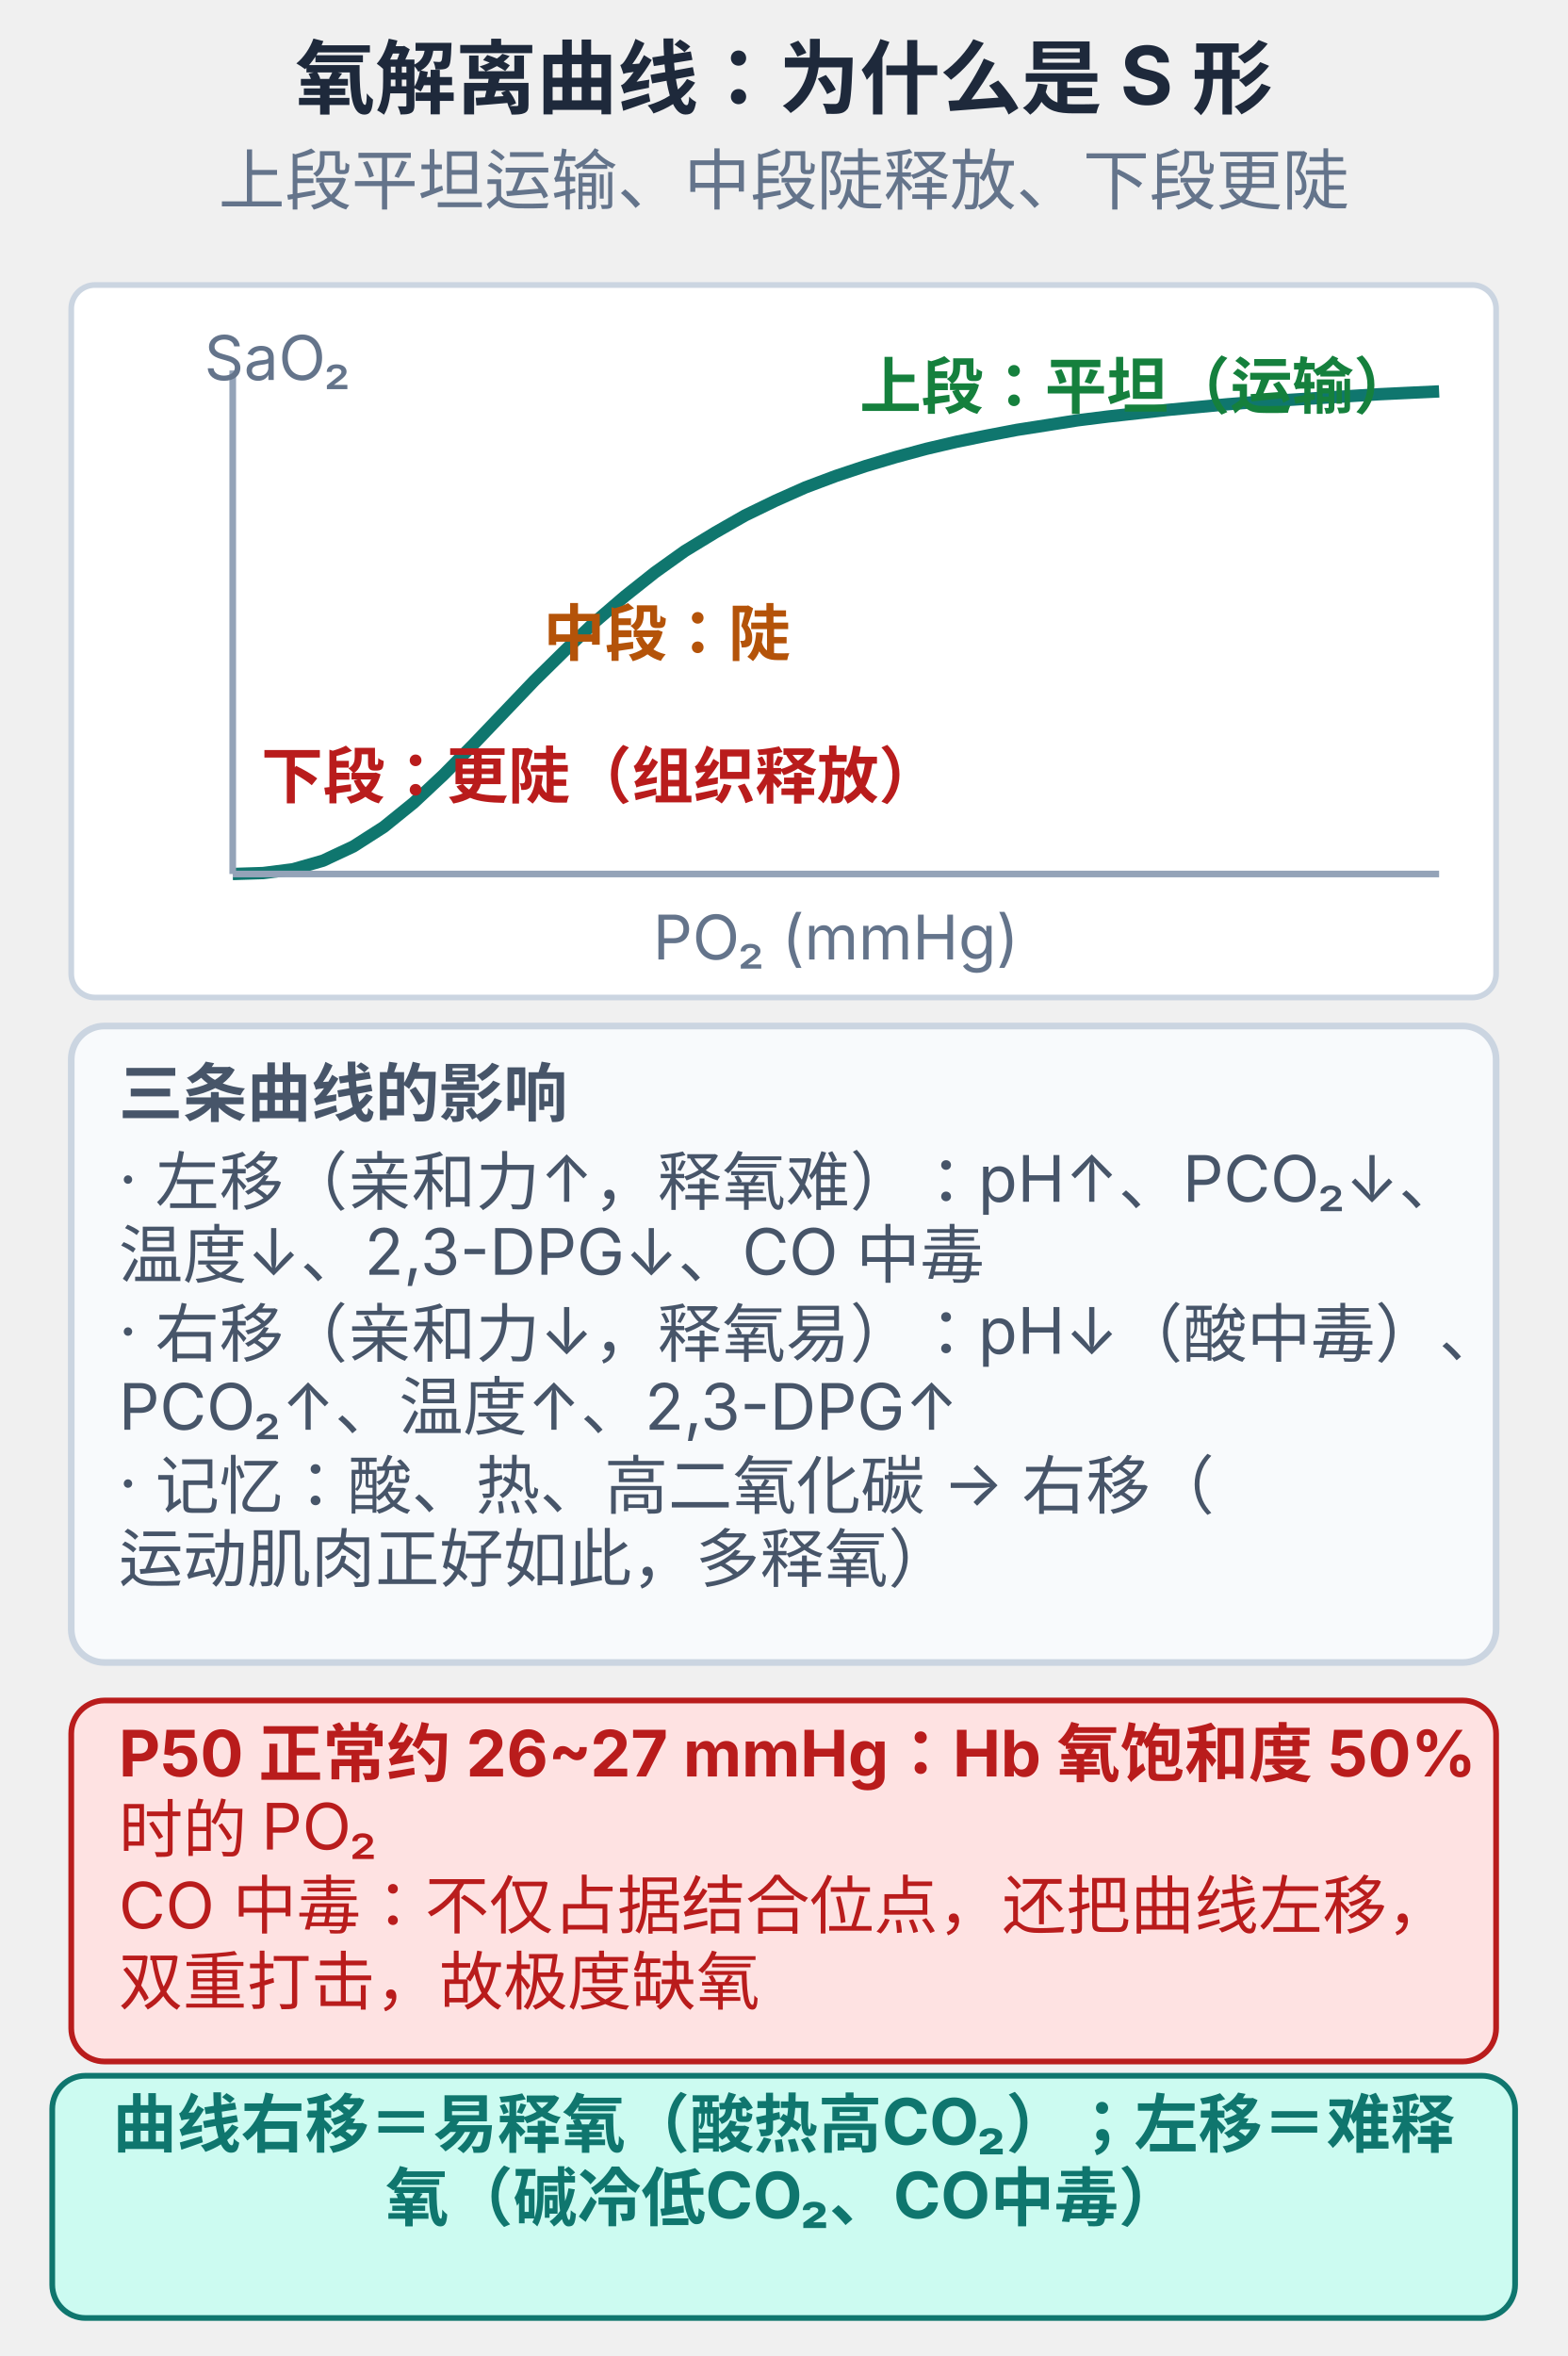
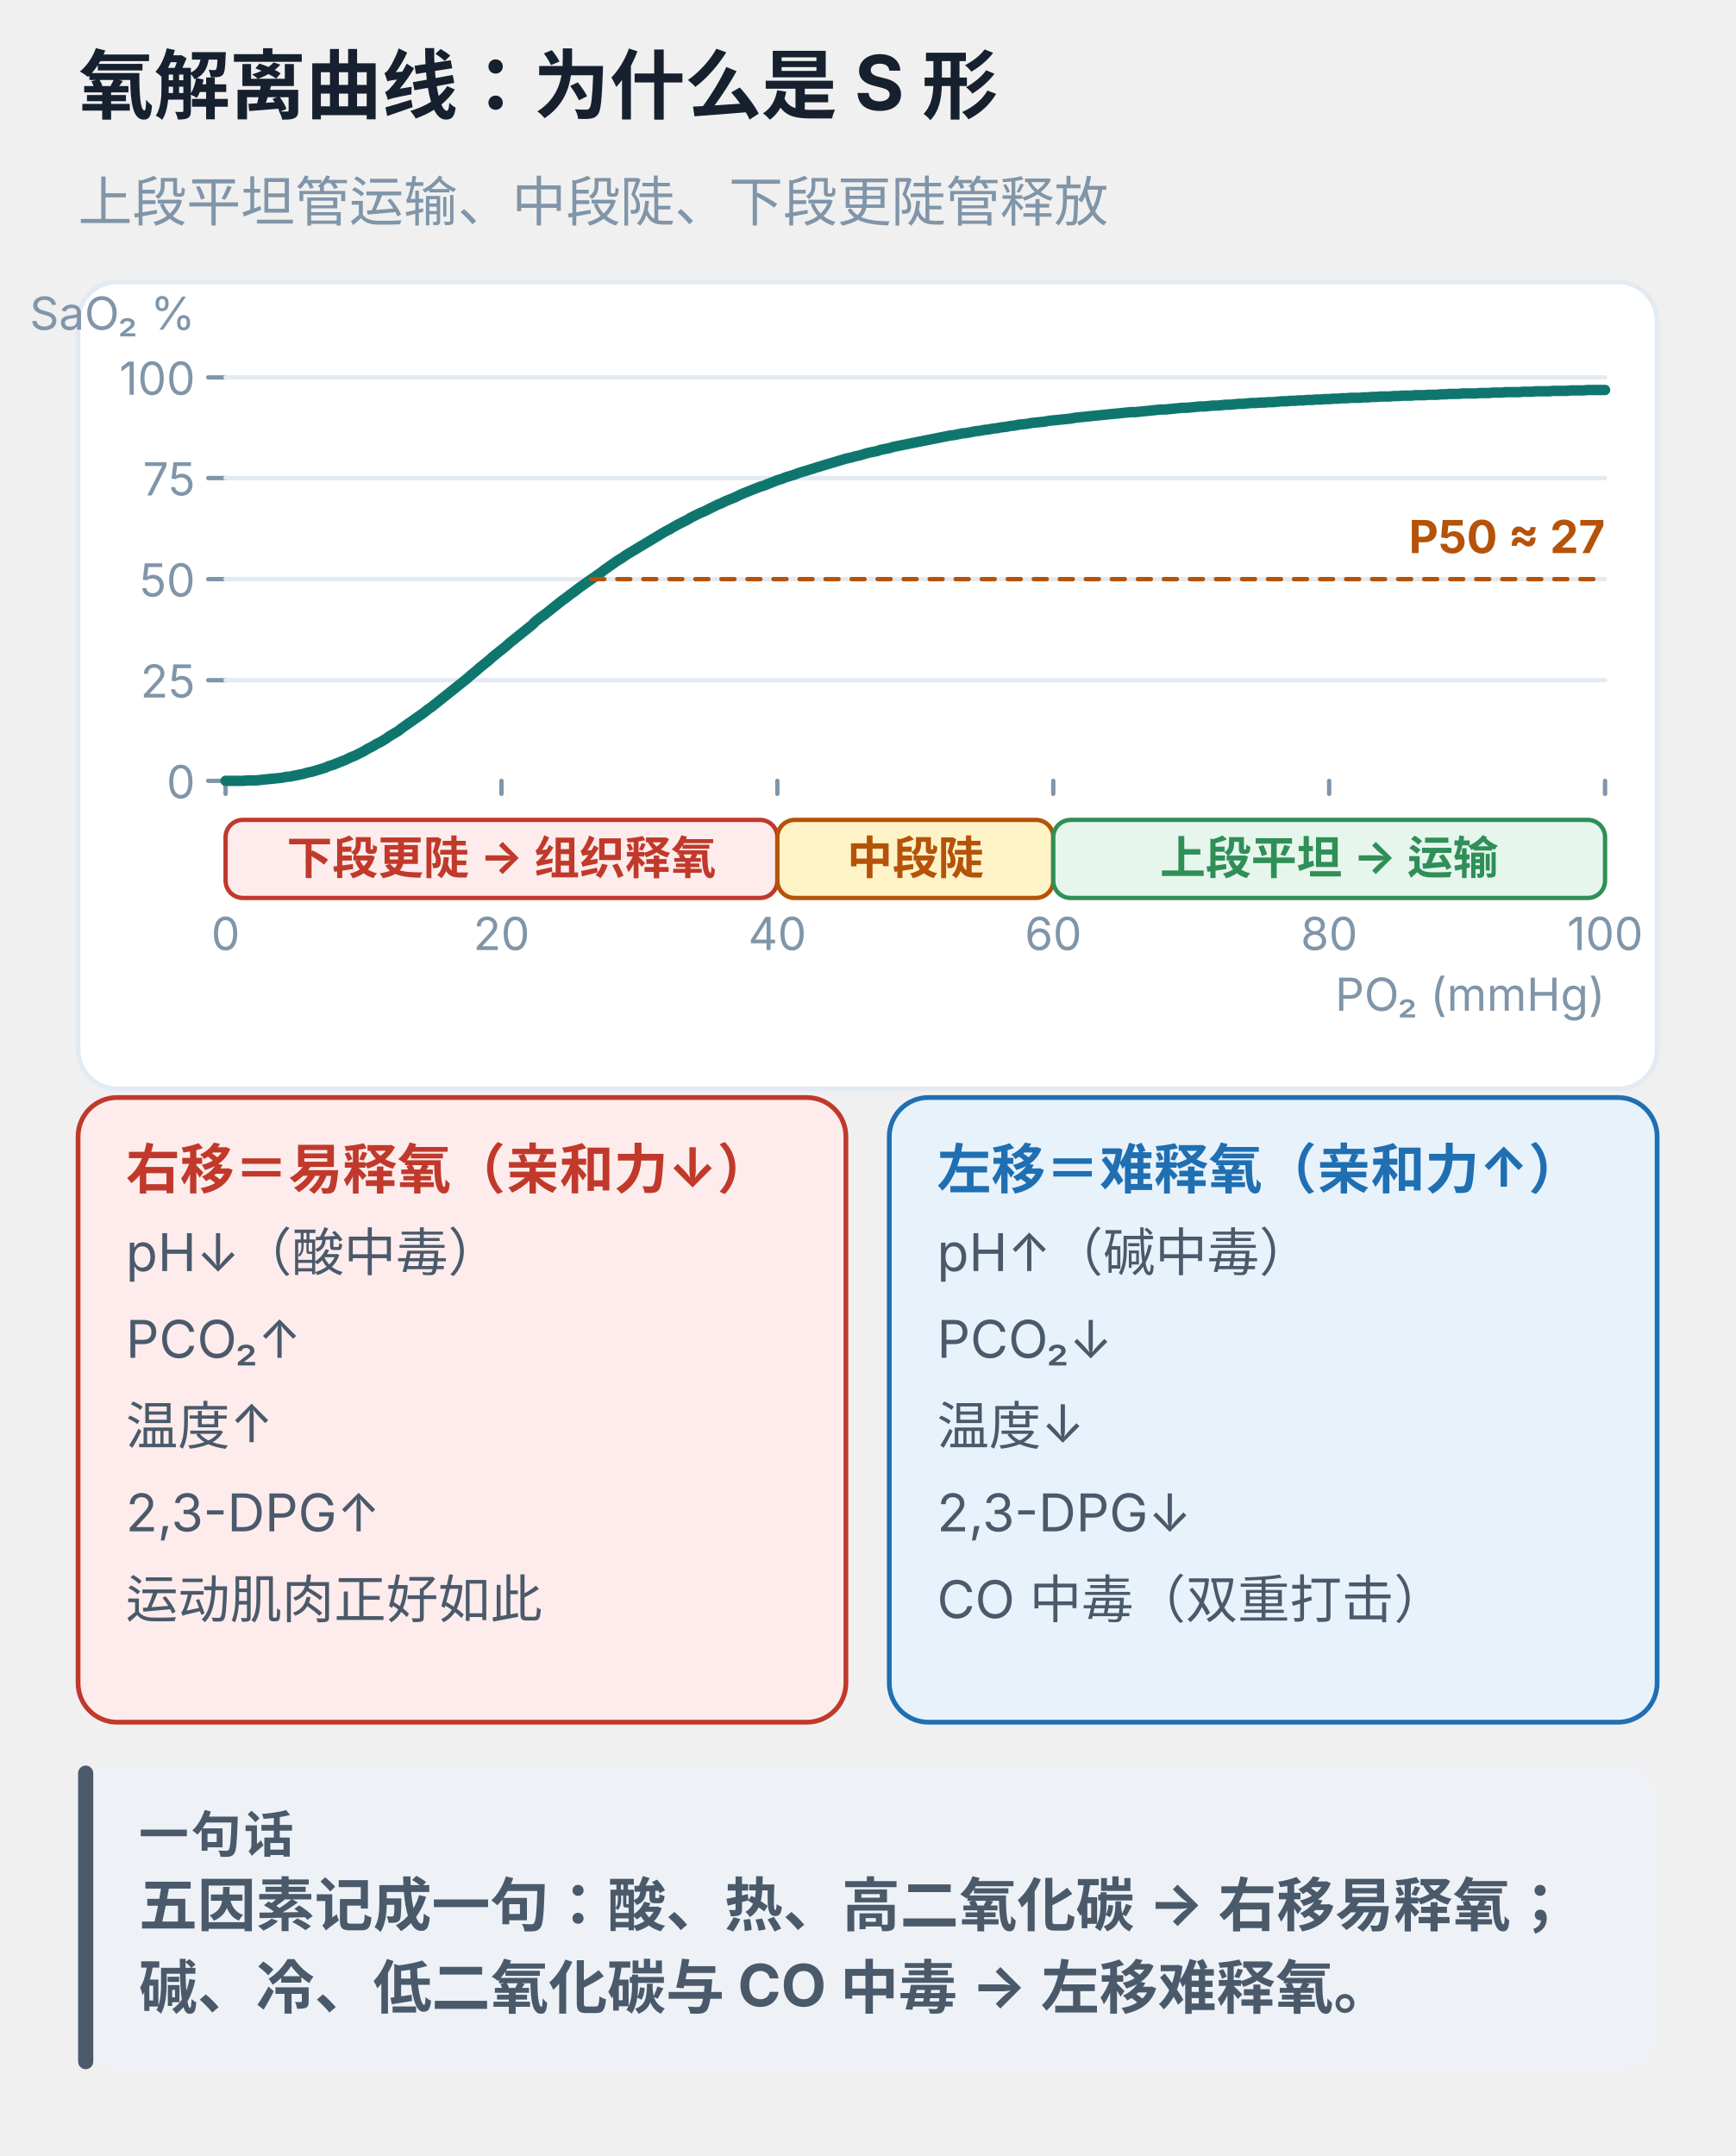
- <svg xmlns="http://www.w3.org/2000/svg" viewBox="0 0 330 496" width="100%" style="max-width:330px;display:block;margin:0 auto;background:#ffffff;border-radius:10px" role="img">
-   <text x="165.0" y="22.6" text-anchor="middle" font-size="17" font-weight="700" fill="#1e293b" font-family="-apple-system,'PingFang SC','Microsoft YaHei',sans-serif">氧解离曲线：为什么是 S 形</text>
-   <text x="165.0" y="43.0" text-anchor="middle" font-size="14" font-weight="400" fill="#64748b" font-family="-apple-system,'PingFang SC','Microsoft YaHei',sans-serif">上段平坦运输、中段陡释放、下段更陡</text>
-   <rect x="15.0" y="60.0" width="300.0" height="150.0" rx="5" fill="#ffffff" stroke="#cbd5e1" stroke-width="1.2" />
-   <polyline points="49.0,184.0 55.4,183.8 61.7,183.0 68.0,181.2 74.4,178.2 80.8,174.1 87.1,169.0 93.4,163.1 99.8,156.6 106.2,149.9 112.5,143.3 118.9,137.0 125.2,131.0 131.6,125.5 137.9,120.5 144.2,116.0 150.6,112.1 156.9,108.5 163.3,105.4 169.6,102.6 176.0,100.2 182.3,98.1 188.7,96.2 195.0,94.5 201.4,93.0 207.8,91.7 214.1,90.5 220.5,89.5 226.8,88.5 233.2,87.7 239.5,87.0 245.8,86.3 252.2,85.7 258.5,85.1 264.9,84.6 271.2,84.2 277.6,83.8 284.0,83.4 290.3,83.0 296.6,82.7 303.0,82.4" fill="none" stroke="#0f766e" stroke-width="2.6" stroke-linejoin="round" />
-   <line x1="49" y1="184" x2="303" y2="184" stroke="#94a3b8" stroke-width="1.4" />
-   <line x1="49" y1="184" x2="49" y2="78" stroke="#94a3b8" stroke-width="1.4" />
-   <text x="176.0" y="202.0" text-anchor="middle" font-size="13" font-weight="400" fill="#64748b" font-family="-apple-system,'PingFang SC','Microsoft YaHei',sans-serif">PO₂ (mmHg)</text>
-   <text x="43.0" y="80.0" text-anchor="start" font-size="13" font-weight="400" fill="#64748b" font-family="-apple-system,'PingFang SC','Microsoft YaHei',sans-serif">SaO₂</text>
-   <text x="239.5" y="86.0" text-anchor="middle" font-size="13" font-weight="700" fill="#15803d" font-family="-apple-system,'PingFang SC','Microsoft YaHei',sans-serif">上段：平坦（运输）</text>
-   <text x="140.4" y="138.0" text-anchor="middle" font-size="13" font-weight="700" fill="#b45309" font-family="-apple-system,'PingFang SC','Microsoft YaHei',sans-serif">中段：陡</text>
-   <text x="55.0" y="168.0" text-anchor="start" font-size="13" font-weight="700" fill="#b91c1c" font-family="-apple-system,'PingFang SC','Microsoft YaHei',sans-serif">下段：更陡（组织释放）</text>
-   <rect x="15.0" y="216.0" width="300.0" height="134.0" rx="7" fill="#f8fafc" stroke="#cbd5e1" stroke-width="1.4" />
-   <text x="25.0" y="235.0" text-anchor="start" font-size="13.5" font-weight="700" fill="#475569" font-family="-apple-system,'PingFang SC','Microsoft YaHei',sans-serif">三条曲线的影响</text>
-   <text x="25.0" y="253.0" text-anchor="start" font-size="13.5" font-weight="400" fill="#475569" font-family="-apple-system,'PingFang SC','Microsoft YaHei',sans-serif">· 左移（亲和力↑，释氧难）：pH↑、PCO₂↓、</text>
-   <text x="25.0" y="269.0" text-anchor="start" font-size="13.5" font-weight="400" fill="#475569" font-family="-apple-system,'PingFang SC','Microsoft YaHei',sans-serif">温度↓、2,3-DPG↓、CO 中毒</text>
-   <text x="25.0" y="285.0" text-anchor="start" font-size="13.5" font-weight="400" fill="#475569" font-family="-apple-system,'PingFang SC','Microsoft YaHei',sans-serif">· 右移（亲和力↓，释氧易）：pH↓（酸中毒）、</text>
-   <text x="25.0" y="301.0" text-anchor="start" font-size="13.5" font-weight="400" fill="#475569" font-family="-apple-system,'PingFang SC','Microsoft YaHei',sans-serif">PCO₂↑、温度↑、2,3-DPG↑</text>
-   <text x="25.0" y="317.0" text-anchor="start" font-size="13.5" font-weight="400" fill="#475569" font-family="-apple-system,'PingFang SC','Microsoft YaHei',sans-serif">· 记忆：酸、热、高二氧化碳 → 右移（</text>
-   <text x="25.0" y="333.0" text-anchor="start" font-size="13.5" font-weight="400" fill="#475569" font-family="-apple-system,'PingFang SC','Microsoft YaHei',sans-serif">运动肌肉正好如此，多释氧）</text>
-   <rect x="15.0" y="358.0" width="300.0" height="76.0" rx="7" fill="#fee2e2" stroke="#b91c1c" stroke-width="1.2" />
-   <text x="25.0" y="374.0" text-anchor="start" font-size="13.5" font-weight="700" fill="#b91c1c" font-family="-apple-system,'PingFang SC','Microsoft YaHei',sans-serif">P50 正常约 26~27 mmHg：Hb 氧饱和度 50%</text>
-   <text x="25.0" y="390.0" text-anchor="start" font-size="13.5" font-weight="400" fill="#b91c1c" font-family="-apple-system,'PingFang SC','Microsoft YaHei',sans-serif"> 时的 PO₂</text>
-   <text x="25.0" y="406.0" text-anchor="start" font-size="13.5" font-weight="400" fill="#b91c1c" font-family="-apple-system,'PingFang SC','Microsoft YaHei',sans-serif">CO 中毒：不仅占据结合位点，还把曲线左移，</text>
-   <text x="25.0" y="422.0" text-anchor="start" font-size="13.5" font-weight="400" fill="#b91c1c" font-family="-apple-system,'PingFang SC','Microsoft YaHei',sans-serif">双重打击，故极度缺氧</text>
-   <rect x="11.0" y="437.0" width="308.0" height="51.0" rx="7" fill="#ccfbf1" stroke="#0f766e" stroke-width="1.2" />
-   <text x="165.0" y="452.0" text-anchor="middle" font-size="13.5" font-weight="700" fill="#0f766e" font-family="-apple-system,'PingFang SC','Microsoft YaHei',sans-serif">曲线右移＝易释氧（酸热高CO₂）；左移＝难释</text>
-   <text x="165.0" y="467.5" text-anchor="middle" font-size="13.5" font-weight="700" fill="#0f766e" font-family="-apple-system,'PingFang SC','Microsoft YaHei',sans-serif">氧（碱冷低CO₂、CO中毒）</text>
+ <svg xmlns="http://www.w3.org/2000/svg" viewBox="0 0 400 497" width="100%" style="max-width:400px;display:block;margin:0 auto;background:#ffffff;border-radius:12px" role="img" aria-label="氧解离曲线：为什么是 S 形">
+   <text x="18.0" y="26.0" font-size="17.5" font-weight="700" fill="#16202e" font-family="-apple-system,BlinkMacSystemFont,'PingFang SC','Microsoft YaHei',sans-serif">氧解离曲线：为什么是 S 形</text>
+   <text x="18.0" y="51.0" font-size="12.5" font-weight="400" fill="#8095a8" font-family="-apple-system,BlinkMacSystemFont,'PingFang SC','Microsoft YaHei',sans-serif">上段平坦管运输、中段陡、下段更陡管释放</text>
+   <rect x="18.0" y="65.0" width="364.0" height="186.0" rx="9" fill="#ffffff" stroke="#e3eaf2" stroke-width="1.1" />
+   <line x1="48.0" y1="87.0" x2="52.0" y2="87.0" stroke="#8095a8" stroke-width="1" stroke-linecap="round" />
+   <text x="45.0" y="91.0" text-anchor="end" font-size="10.5" font-weight="400" fill="#8095a8" font-family="-apple-system,BlinkMacSystemFont,'PingFang SC','Microsoft YaHei',sans-serif">100</text>
+   <line x1="52.0" y1="87.0" x2="370.0" y2="87.0" stroke="#e3eaf2" stroke-width="1" stroke-linecap="round" />
+   <line x1="48.0" y1="110.2" x2="52.0" y2="110.2" stroke="#8095a8" stroke-width="1" stroke-linecap="round" />
+   <text x="45.0" y="114.2" text-anchor="end" font-size="10.5" font-weight="400" fill="#8095a8" font-family="-apple-system,BlinkMacSystemFont,'PingFang SC','Microsoft YaHei',sans-serif">75</text>
+   <line x1="52.0" y1="110.2" x2="370.0" y2="110.2" stroke="#e3eaf2" stroke-width="1" stroke-linecap="round" />
+   <line x1="48.0" y1="133.5" x2="52.0" y2="133.5" stroke="#8095a8" stroke-width="1" stroke-linecap="round" />
+   <text x="45.0" y="137.5" text-anchor="end" font-size="10.5" font-weight="400" fill="#8095a8" font-family="-apple-system,BlinkMacSystemFont,'PingFang SC','Microsoft YaHei',sans-serif">50</text>
+   <line x1="52.0" y1="133.5" x2="370.0" y2="133.5" stroke="#e3eaf2" stroke-width="1" stroke-linecap="round" />
+   <line x1="48.0" y1="156.8" x2="52.0" y2="156.8" stroke="#8095a8" stroke-width="1" stroke-linecap="round" />
+   <text x="45.0" y="160.8" text-anchor="end" font-size="10.5" font-weight="400" fill="#8095a8" font-family="-apple-system,BlinkMacSystemFont,'PingFang SC','Microsoft YaHei',sans-serif">25</text>
+   <line x1="52.0" y1="156.8" x2="370.0" y2="156.8" stroke="#e3eaf2" stroke-width="1" stroke-linecap="round" />
+   <line x1="48.0" y1="180.0" x2="52.0" y2="180.0" stroke="#8095a8" stroke-width="1" stroke-linecap="round" />
+   <text x="45.0" y="184.0" text-anchor="end" font-size="10.5" font-weight="400" fill="#8095a8" font-family="-apple-system,BlinkMacSystemFont,'PingFang SC','Microsoft YaHei',sans-serif">0</text>
+   <text x="45.0" y="76.0" text-anchor="end" font-size="10.5" font-weight="400" fill="#8095a8" font-family="-apple-system,BlinkMacSystemFont,'PingFang SC','Microsoft YaHei',sans-serif">SaO₂ %</text>
+   <line x1="52.0" y1="180.0" x2="52.0" y2="183.0" stroke="#8095a8" stroke-width="1" stroke-linecap="round" />
+   <text x="52.0" y="219.0" text-anchor="middle" font-size="10.5" font-weight="400" fill="#8095a8" font-family="-apple-system,BlinkMacSystemFont,'PingFang SC','Microsoft YaHei',sans-serif">0</text>
+   <line x1="115.6" y1="180.0" x2="115.6" y2="183.0" stroke="#8095a8" stroke-width="1" stroke-linecap="round" />
+   <text x="115.6" y="219.0" text-anchor="middle" font-size="10.5" font-weight="400" fill="#8095a8" font-family="-apple-system,BlinkMacSystemFont,'PingFang SC','Microsoft YaHei',sans-serif">20</text>
+   <line x1="179.2" y1="180.0" x2="179.2" y2="183.0" stroke="#8095a8" stroke-width="1" stroke-linecap="round" />
+   <text x="179.2" y="219.0" text-anchor="middle" font-size="10.5" font-weight="400" fill="#8095a8" font-family="-apple-system,BlinkMacSystemFont,'PingFang SC','Microsoft YaHei',sans-serif">40</text>
+   <line x1="242.8" y1="180.0" x2="242.8" y2="183.0" stroke="#8095a8" stroke-width="1" stroke-linecap="round" />
+   <text x="242.8" y="219.0" text-anchor="middle" font-size="10.5" font-weight="400" fill="#8095a8" font-family="-apple-system,BlinkMacSystemFont,'PingFang SC','Microsoft YaHei',sans-serif">60</text>
+   <line x1="306.4" y1="180.0" x2="306.4" y2="183.0" stroke="#8095a8" stroke-width="1" stroke-linecap="round" />
+   <text x="306.4" y="219.0" text-anchor="middle" font-size="10.5" font-weight="400" fill="#8095a8" font-family="-apple-system,BlinkMacSystemFont,'PingFang SC','Microsoft YaHei',sans-serif">80</text>
+   <line x1="370.0" y1="180.0" x2="370.0" y2="183.0" stroke="#8095a8" stroke-width="1" stroke-linecap="round" />
+   <text x="370.0" y="219.0" text-anchor="middle" font-size="10.5" font-weight="400" fill="#8095a8" font-family="-apple-system,BlinkMacSystemFont,'PingFang SC','Microsoft YaHei',sans-serif">100</text>
+   <text x="370.0" y="233.0" text-anchor="end" font-size="10.5" font-weight="400" fill="#8095a8" font-family="-apple-system,BlinkMacSystemFont,'PingFang SC','Microsoft YaHei',sans-serif">PO₂ (mmHg)</text>
+   <polyline points="52.0,180.0 53.0,180.0 54.0,180.0 55.0,180.0 56.0,180.0 57.0,179.9 58.0,179.9 59.0,179.9 60.0,179.8 60.9,179.7 61.9,179.6 62.9,179.5 63.9,179.4 64.9,179.3 65.9,179.1 66.9,179.0 67.9,178.8 68.9,178.6 69.9,178.4 70.9,178.1 71.9,177.9 72.9,177.6 73.9,177.3 74.9,177.0 75.8,176.6 76.8,176.3 77.8,175.9 78.8,175.5 79.8,175.1 80.8,174.6 81.8,174.2 82.8,173.7 83.8,173.2 84.8,172.6 85.8,172.1 86.8,171.5 87.8,171.0 88.8,170.4 89.8,169.7 90.8,169.1 91.8,168.5 92.7,167.8 93.7,167.1 94.7,166.4 95.7,165.7 96.7,165.0 97.7,164.3 98.7,163.5 99.7,162.8 100.7,162.0 101.7,161.2 102.7,160.4 103.7,159.6 104.7,158.8 105.7,158.0 106.7,157.2 107.7,156.4 108.6,155.6 109.6,154.8 110.6,153.9 111.6,153.1 112.6,152.3 113.6,151.4 114.6,150.6 115.6,149.8 116.6,149.0 117.6,148.1 118.6,147.3 119.6,146.5 120.6,145.7 121.6,144.9 122.6,144.1 123.5,143.2 124.5,142.4 125.5,141.7 126.5,140.9 127.5,140.1 128.5,139.3 129.5,138.5 130.5,137.8 131.5,137.0 132.5,136.3 133.5,135.5 134.5,134.8 135.5,134.1 136.5,133.4 137.5,132.7 138.5,132.0 139.4,131.3 140.4,130.6 141.4,129.9 142.4,129.2 143.4,128.6 144.4,127.9 145.4,127.3 146.4,126.7 147.4,126.1 148.4,125.5 149.4,124.9 150.4,124.3 151.4,123.7 152.4,123.1 153.4,122.5 154.4,122.0 155.4,121.4 156.3,120.9 157.3,120.4 158.3,119.9 159.3,119.3 160.3,118.8 161.3,118.3 162.3,117.9 163.3,117.4 164.3,116.9 165.3,116.4 166.3,116.0 167.3,115.5 168.3,115.1 169.3,114.7 170.3,114.2 171.2,113.8 172.2,113.4 173.2,113.0 174.2,112.6 175.2,112.2 176.2,111.9 177.2,111.5 178.2,111.1 179.2,110.7 180.2,110.4 181.2,110.0 182.2,109.7 183.2,109.4 184.2,109.0 185.2,108.7 186.2,108.4 187.2,108.1 188.1,107.8 189.1,107.5 190.1,107.2 191.1,106.9 192.1,106.6 193.1,106.3 194.1,106.0 195.1,105.7 196.1,105.5 197.1,105.2 198.1,105.0 199.1,104.7 200.1,104.4 201.1,104.2 202.1,104.0 203.0,103.7 204.0,103.5 205.0,103.3 206.0,103.0 207.0,102.8 208.0,102.6 209.0,102.4 210.0,102.2 211.0,102.0 212.0,101.8 213.0,101.6 214.0,101.4 215.0,101.2 216.0,101.0 217.0,100.8 218.0,100.6 219.0,100.4 219.9,100.3 220.9,100.1 221.9,99.9 222.9,99.8 223.9,99.6 224.9,99.4 225.9,99.3 226.9,99.1 227.9,99.0 228.9,98.8 229.9,98.7 230.9,98.5 231.9,98.4 232.9,98.2 233.9,98.1 234.8,97.9 235.8,97.8 236.8,97.7 237.8,97.5 238.8,97.4 239.8,97.3 240.8,97.2 241.8,97.0 242.8,96.9 243.8,96.8 244.8,96.7 245.8,96.6 246.8,96.5 247.8,96.3 248.8,96.2 249.8,96.1 250.8,96.0 251.7,95.9 252.7,95.8 253.7,95.7 254.7,95.6 255.7,95.5 256.7,95.4 257.7,95.3 258.7,95.2 259.7,95.1 260.7,95.0 261.7,95.0 262.7,94.9 263.7,94.8 264.7,94.7 265.7,94.6 266.6,94.5 267.6,94.4 268.6,94.4 269.6,94.3 270.6,94.2 271.6,94.1 272.6,94.0 273.6,94.0 274.6,93.9 275.6,93.8 276.6,93.7 277.6,93.7 278.6,93.6 279.6,93.5 280.6,93.5 281.6,93.4 282.5,93.3 283.5,93.3 284.5,93.2 285.5,93.1 286.5,93.1 287.5,93.0 288.5,92.9 289.5,92.9 290.5,92.8 291.5,92.8 292.5,92.7 293.5,92.7 294.5,92.6 295.5,92.5 296.5,92.5 297.5,92.4 298.5,92.4 299.4,92.3 300.4,92.3 301.4,92.2 302.4,92.2 303.4,92.1 304.4,92.1 305.4,92.0 306.4,92.0 307.4,91.9 308.4,91.9 309.4,91.8 310.4,91.8 311.4,91.7 312.4,91.7 313.4,91.7 314.3,91.6 315.3,91.6 316.3,91.5 317.3,91.5 318.3,91.4 319.3,91.4 320.3,91.4 321.3,91.3 322.3,91.3 323.3,91.2 324.3,91.2 325.3,91.2 326.3,91.1 327.3,91.1 328.3,91.1 329.3,91.0 330.2,91.0 331.2,91.0 332.2,90.9 333.2,90.9 334.2,90.8 335.2,90.8 336.2,90.8 337.2,90.7 338.2,90.7 339.2,90.7 340.2,90.7 341.2,90.6 342.2,90.6 343.2,90.6 344.2,90.5 345.2,90.5 346.2,90.5 347.1,90.4 348.1,90.4 349.1,90.4 350.1,90.4 351.1,90.3 352.1,90.3 353.1,90.3 354.1,90.2 355.1,90.2 356.1,90.2 357.1,90.2 358.1,90.1 359.1,90.1 360.1,90.1 361.1,90.1 362.1,90.0 363.0,90.0 364.0,90.0 365.0,90.0 366.0,89.9 367.0,89.9 368.0,89.9 369.0,89.9 370.0,89.9" fill="none" stroke="#0f766e" stroke-width="2.4" stroke-linejoin="round" stroke-linecap="round" />
+   <line x1="136.3" y1="133.5" x2="370.0" y2="133.5" stroke="#b45309" stroke-width="1" stroke-dasharray="3 3" stroke-linecap="round" />
+   <text x="370.0" y="127.5" text-anchor="end" font-size="10.5" font-weight="700" fill="#b45309" font-family="-apple-system,BlinkMacSystemFont,'PingFang SC','Microsoft YaHei',sans-serif">P50 ≈ 27</text>
+   <rect x="52.0" y="189.0" width="127.2" height="18.0" rx="4" fill="#fdeceb" stroke="#c0392b" stroke-width="1" />
+   <text x="115.6" y="201.5" text-anchor="middle" font-size="10.5" font-weight="700" fill="#c0392b" font-family="-apple-system,BlinkMacSystemFont,'PingFang SC','Microsoft YaHei',sans-serif">下段更陡 → 组织释氧</text>
+   <rect x="179.2" y="189.0" width="63.6" height="18.0" rx="4" fill="#fef3c7" stroke="#b45309" stroke-width="1" />
+   <text x="211.0" y="201.5" text-anchor="middle" font-size="10.5" font-weight="700" fill="#b45309" font-family="-apple-system,BlinkMacSystemFont,'PingFang SC','Microsoft YaHei',sans-serif">中段陡</text>
+   <rect x="242.8" y="189.0" width="127.2" height="18.0" rx="4" fill="#e6f6ec" stroke="#2f8f57" stroke-width="1" />
+   <text x="306.4" y="201.5" text-anchor="middle" font-size="10.5" font-weight="700" fill="#2f8f57" font-family="-apple-system,BlinkMacSystemFont,'PingFang SC','Microsoft YaHei',sans-serif">上段平坦 → 运输</text>
+   <rect x="18.0" y="253.0" width="177.0" height="144.0" rx="9" fill="#fdeceb" stroke="#c0392b" stroke-width="1.1" />
+   <text x="29.0" y="274.0" font-size="12.5" font-weight="700" fill="#c0392b" font-family="-apple-system,BlinkMacSystemFont,'PingFang SC','Microsoft YaHei',sans-serif">右移＝易释氧（亲和力↓）</text>
+   <text x="29.0" y="293.0" font-size="12" font-weight="400" fill="#4a5a6b" font-family="-apple-system,BlinkMacSystemFont,'PingFang SC','Microsoft YaHei',sans-serif">pH↓（酸中毒）</text>
+   <text x="29.0" y="313.0" font-size="12" font-weight="400" fill="#4a5a6b" font-family="-apple-system,BlinkMacSystemFont,'PingFang SC','Microsoft YaHei',sans-serif">PCO₂↑</text>
+   <text x="29.0" y="333.0" font-size="12" font-weight="400" fill="#4a5a6b" font-family="-apple-system,BlinkMacSystemFont,'PingFang SC','Microsoft YaHei',sans-serif">温度↑</text>
+   <text x="29.0" y="353.0" font-size="12" font-weight="400" fill="#4a5a6b" font-family="-apple-system,BlinkMacSystemFont,'PingFang SC','Microsoft YaHei',sans-serif">2,3-DPG↑</text>
+   <text x="29.0" y="373.0" font-size="12" font-weight="400" fill="#4a5a6b" font-family="-apple-system,BlinkMacSystemFont,'PingFang SC','Microsoft YaHei',sans-serif">运动肌肉正好如此</text>
+   <rect x="205.0" y="253.0" width="177.0" height="144.0" rx="9" fill="#e8f2fb" stroke="#1f6fb2" stroke-width="1.1" />
+   <text x="216.0" y="274.0" font-size="12.5" font-weight="700" fill="#1f6fb2" font-family="-apple-system,BlinkMacSystemFont,'PingFang SC','Microsoft YaHei',sans-serif">左移＝难释氧（亲和力↑）</text>
+   <text x="216.0" y="293.0" font-size="12" font-weight="400" fill="#4a5a6b" font-family="-apple-system,BlinkMacSystemFont,'PingFang SC','Microsoft YaHei',sans-serif">pH↑（碱中毒）</text>
+   <text x="216.0" y="313.0" font-size="12" font-weight="400" fill="#4a5a6b" font-family="-apple-system,BlinkMacSystemFont,'PingFang SC','Microsoft YaHei',sans-serif">PCO₂↓</text>
+   <text x="216.0" y="333.0" font-size="12" font-weight="400" fill="#4a5a6b" font-family="-apple-system,BlinkMacSystemFont,'PingFang SC','Microsoft YaHei',sans-serif">温度↓</text>
+   <text x="216.0" y="353.0" font-size="12" font-weight="400" fill="#4a5a6b" font-family="-apple-system,BlinkMacSystemFont,'PingFang SC','Microsoft YaHei',sans-serif">2,3-DPG↓</text>
+   <text x="216.0" y="373.0" font-size="12" font-weight="400" fill="#4a5a6b" font-family="-apple-system,BlinkMacSystemFont,'PingFang SC','Microsoft YaHei',sans-serif">CO 中毒（双重打击）</text>
+   <rect x="18.0" y="407.0" width="364.0" height="70.0" rx="8" fill="#eef2f7" />
+   <rect x="18.0" y="407.0" width="3.5" height="70.0" rx="1.8" fill="#4a5a6b" />
+   <text x="32.0" y="427.0" font-size="11.5" font-weight="700" fill="#4a5a6b" letter-spacing="0.6" font-family="-apple-system,BlinkMacSystemFont,'PingFang SC','Microsoft YaHei',sans-serif">一句话</text>
+   <text x="32.0" y="444.0" font-size="13.5" font-weight="700" fill="#4a5a6b" font-family="-apple-system,BlinkMacSystemFont,'PingFang SC','Microsoft YaHei',sans-serif">五因素记成一句：酸、热、高二氧化碳 → 右移易释氧；</text>
+   <text x="32.0" y="463.0" font-size="13.5" font-weight="700" fill="#4a5a6b" font-family="-apple-system,BlinkMacSystemFont,'PingFang SC','Microsoft YaHei',sans-serif">碱、冷、低二氧化碳与 CO 中毒 → 左移难释氧。</text>
</svg>
